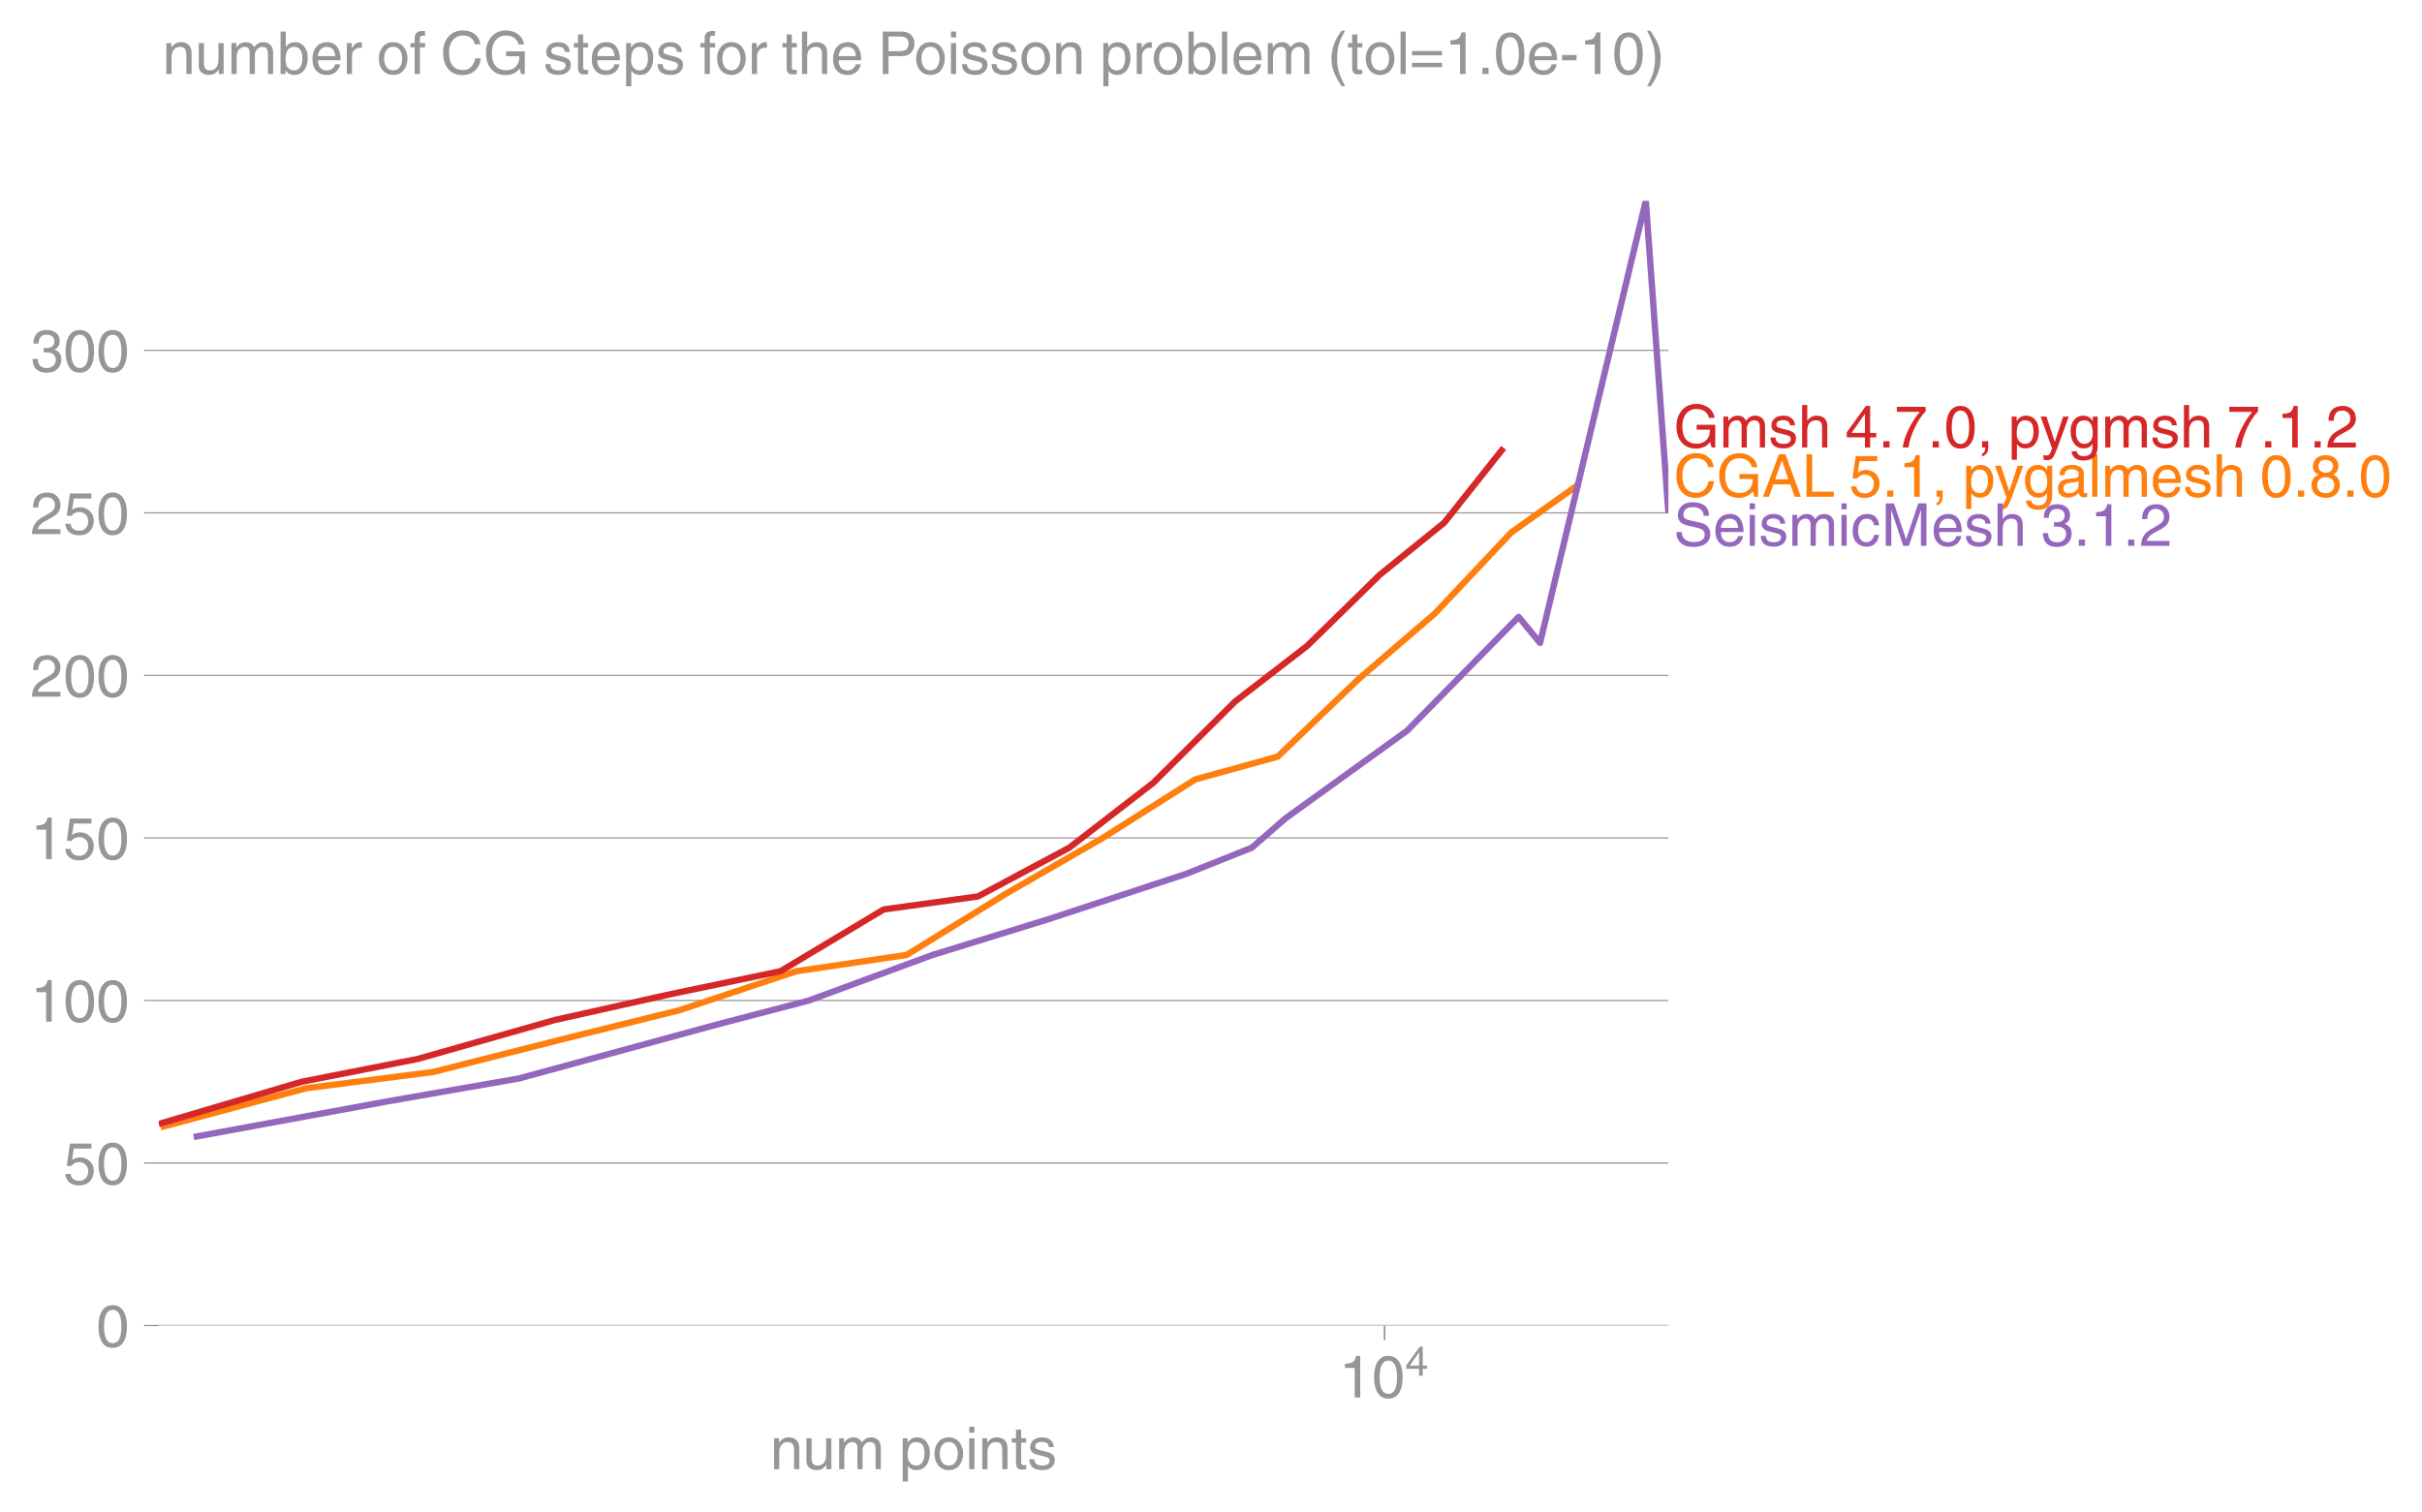
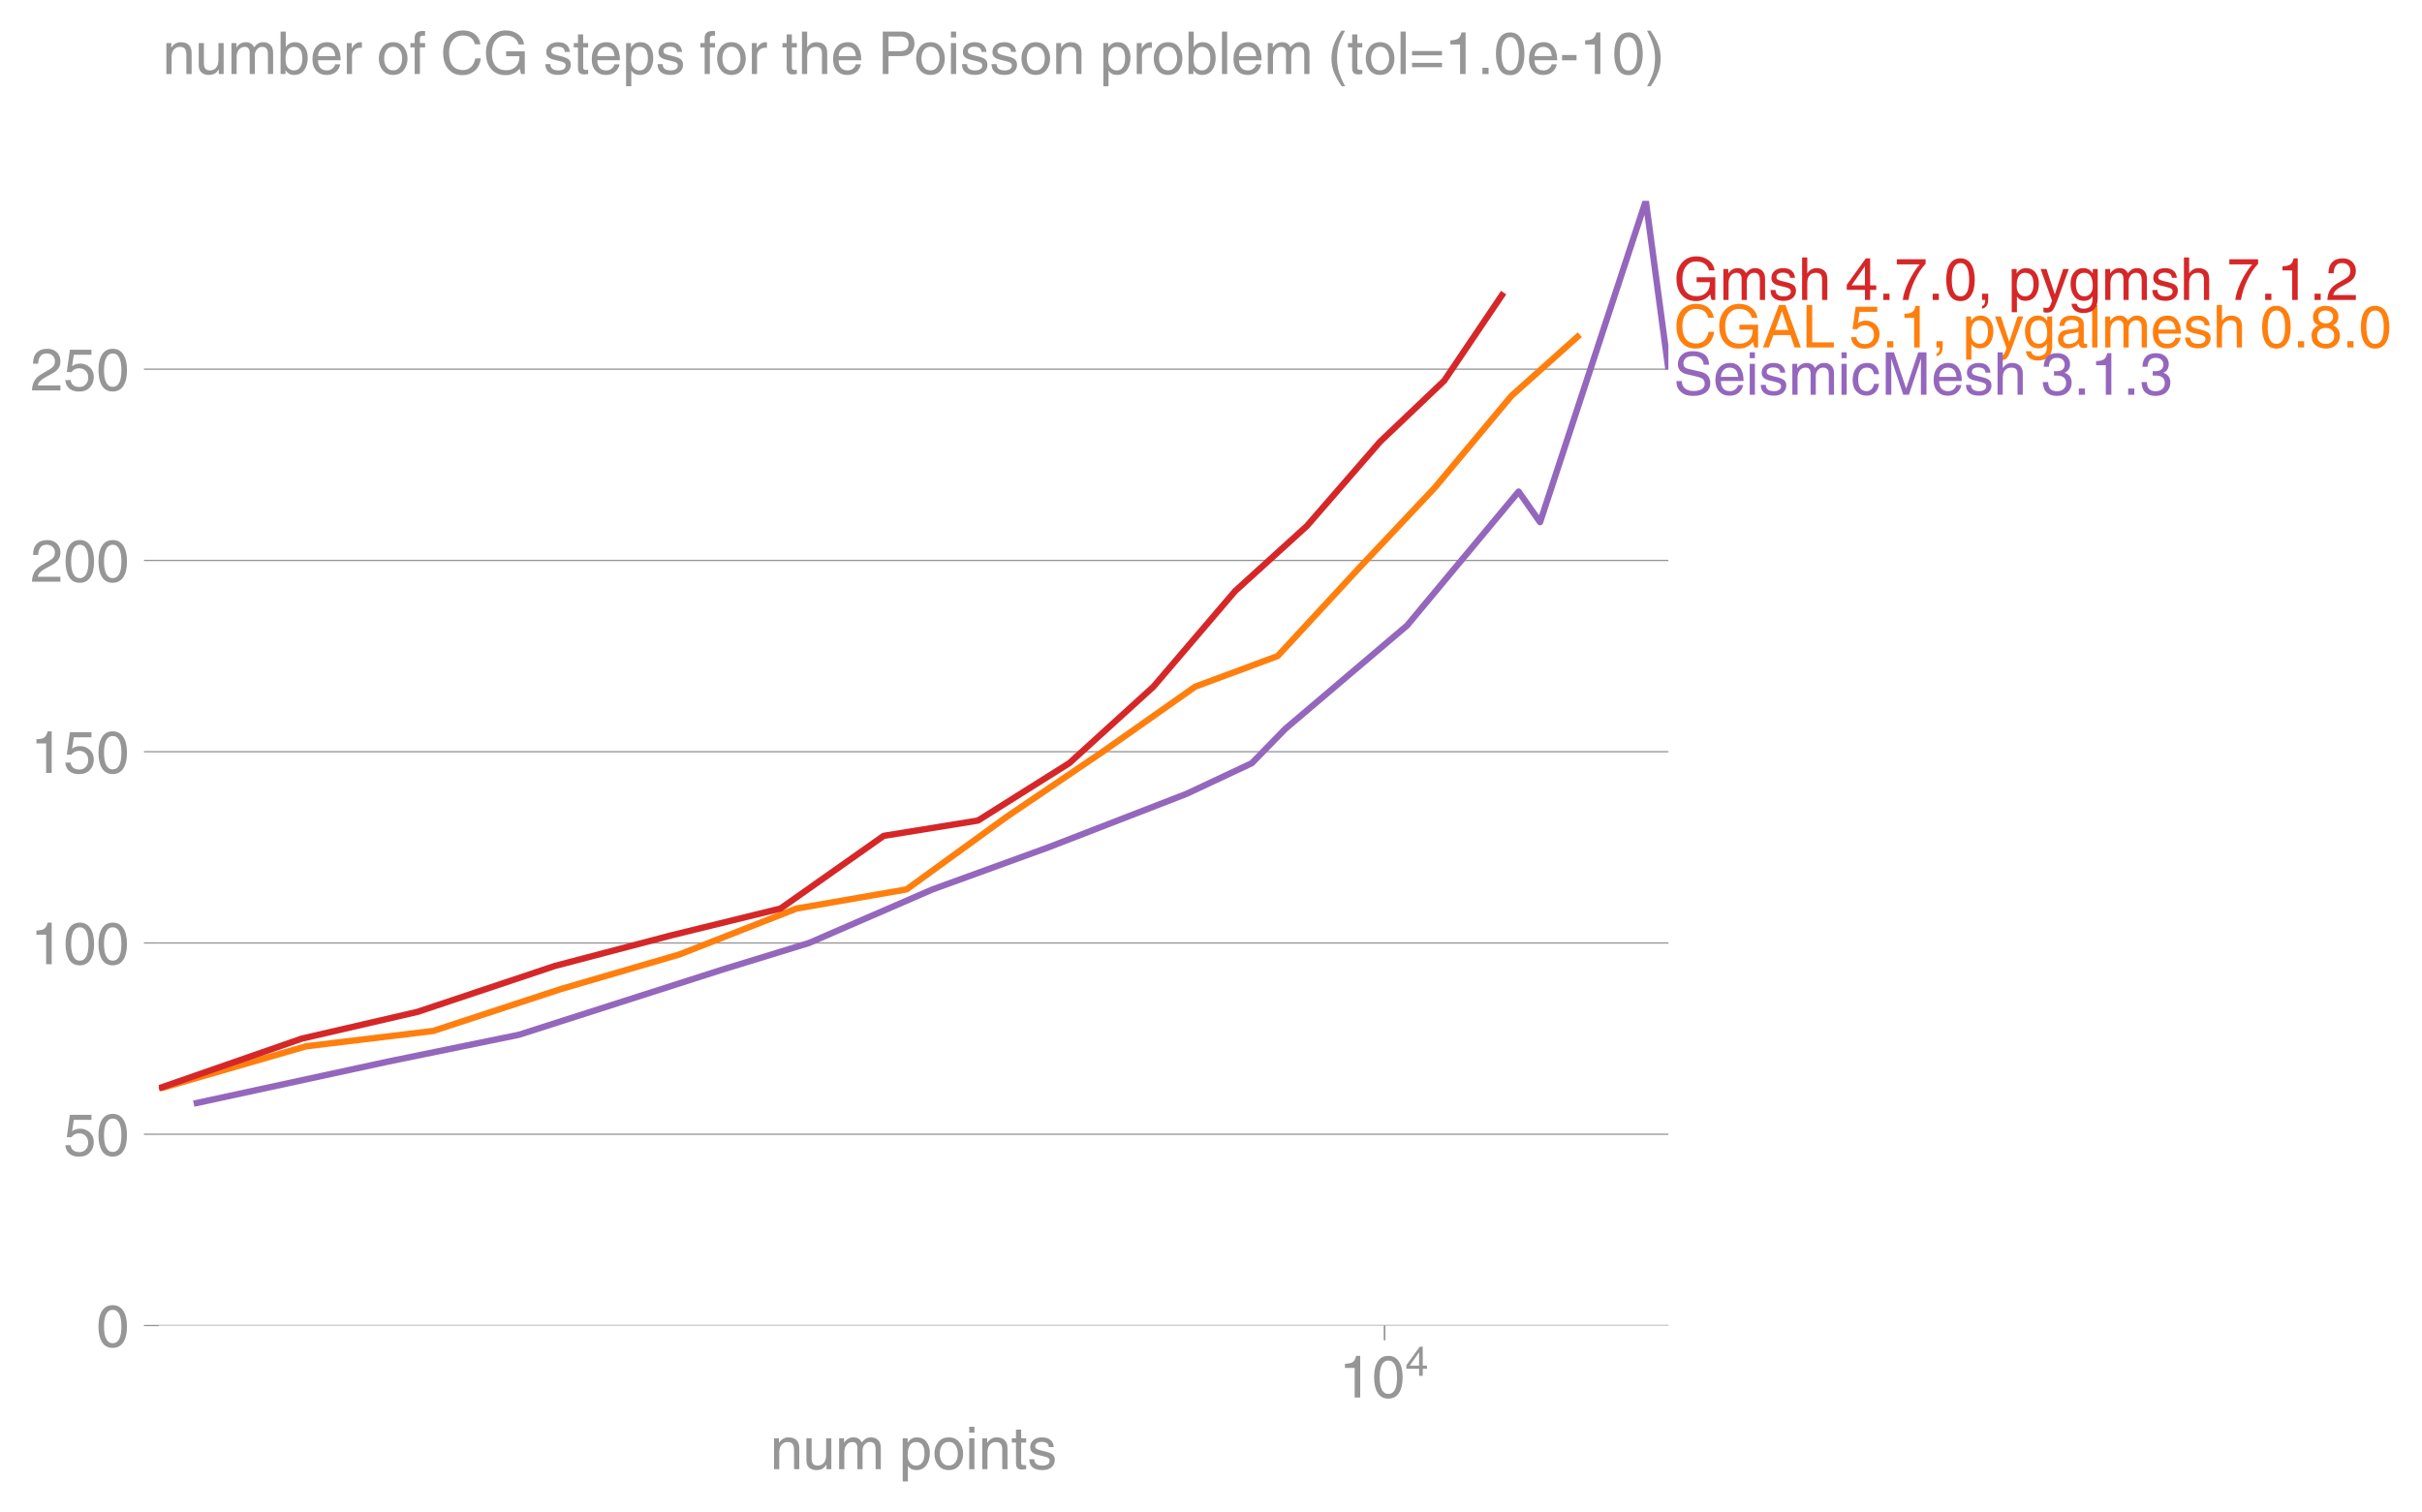
<svg xmlns="http://www.w3.org/2000/svg" xmlns:xlink="http://www.w3.org/1999/xlink" height="476.965" viewBox="0 0 572.948 357.724" width="763.931">
  <defs>
    <style>*{stroke-linecap:butt;stroke-linejoin:round}</style>
  </defs>
  <g id="figure_1">
    <path d="M0 357.724h572.948V0H0z" fill="none" id="patch_1" />
    <g id="axes_1">
      <path d="M37.556 313.628h357.12V47.516H37.556z" fill="none" id="patch_2" />
      <g id="matplotlib.axis_1">
        <g id="xtick_1">
          <g id="line2d_1">
            <defs>
-               <path d="M0 0v3.5" id="m6a9a8c36ec" stroke="#969696" stroke-width=".4" />
-             </defs>
-             <use x="327.53" xlink:href="#m6a9a8c36ec" y="313.628" fill="#969696" stroke="#969696" stroke-width=".4" />
+               <path d="M0 0v3.5" id="mc3d7ee92be" stroke="#969696" stroke-width=".4" />
+             </defs>
+             <use x="327.53" xlink:href="#mc3d7ee92be" y="313.628" fill="#969696" stroke="#969696" stroke-width=".4" />
          </g>
          <g transform="matrix(.14 0 0 -.14 316.75 330.678)" fill="#969696" id="text_1">
            <defs>
              <path d="M35.89 0h-9.374v49.906H10.109v6.985q8.594.28 12.782 2.75Q27.094 62.109 29 70.313h6.89z" id="HelveticaWorld-Regular-49" />
              <path d="M42.484 34.188q0 14.109-3.734 21.156-3.734 7.062-10.969 7.062-7.078 0-10.89-7.062-3.797-7.047-3.797-21.157 0-13.671 3.75-20.937Q20.609 6 27.78 6q7.235 0 10.969 7 3.734 7.016 3.734 21.188zm9.422 0q0-17.297-6.25-26.704-6.25-9.39-17.875-9.39-12.062 0-18.062 9.734-6 9.75-6 26.36 0 17.03 6.14 26.578 6.157 9.547 17.922 9.547 11.625 0 17.875-9.5t6.25-26.626z" id="HelveticaWorld-Regular-48" />
              <path d="M10.594 24.703h22.61v31.89h-.188zM42 17.093V0h-8.797v17.094H2.484v8.593L34.72 70.314H42v-45.61h10.297v-7.61z" id="HelveticaWorld-Regular-52" />
            </defs>
            <use transform="translate(0 .173)" xlink:href="#HelveticaWorld-Regular-49" />
            <use transform="translate(55.615 .173)" xlink:href="#HelveticaWorld-Regular-48" />
            <use transform="matrix(.7 0 0 .7 112.146 36.781)" xlink:href="#HelveticaWorld-Regular-52" />
          </g>
        </g>
        <g transform="matrix(.14 0 0 -.14 182.189 347.625)" fill="#969696" id="text_2">
          <defs>
            <path d="M49.219 0h-8.844v32.172q0 7.422-2.594 10.578-2.578 3.156-8.578 3.156-5.906 0-9.875-4.5-3.953-4.484-3.953-12.89V0H6.594v52.297h8.297v-7.375h.203q6.203 8.89 15.812 8.89 8.89 0 13.594-4.718 4.719-4.703 4.719-13.5z" id="HelveticaWorld-Regular-110" />
            <path d="M6.11 52.297h8.78V17.578q0-5.765 2.61-8.625Q20.125 6.11 25 6.11q6.781 0 10.594 4.797 3.812 4.813 3.812 12.578v28.813h8.782V0H39.89v7.625l-.188.188q-4.984-9.329-16.61-9.329-7.515 0-12.25 4.094Q6.11 6.688 6.11 14.703z" id="HelveticaWorld-Regular-117" />
            <path d="M6.594 52.297h8.297v-7.375h.203q5.906 8.89 15.812 8.89 9.813 0 13.922-8.5 3.75 4.594 7.266 6.547 3.515 1.953 8.703 1.953 6.781 0 11.484-4.453Q77 44.922 77 36.187V0h-8.781v33.797q0 6.094-2.297 9.094-2.297 3.015-7.422 3.015-5.172 0-8.75-4.203-3.563-4.203-3.563-9.812V0h-8.78v36.188q0 4.53-2.11 7.124-2.094 2.594-6.094 2.594-6.297 0-10.062-4.687-3.766-4.688-3.766-12.703V0H6.594z" id="HelveticaWorld-Regular-109" />
            <path d="M14.984 23.688q0-8.407 4.094-13 4.11-4.579 10.219-4.579 6.687 0 10.39 5.438 3.72 5.453 3.72 14.765 0 10.22-3.563 14.907-3.563 4.687-10.735 4.687-6.984 0-10.562-5.5-3.563-5.5-3.563-16.718zm-8.39 28.609h8.297v-7.375h.203q5.61 8.89 15.625 8.89 10.11 0 15.937-7.359 5.828-7.344 5.828-18.766 0-12.796-5.953-21Q40.578-1.515 29.5-1.515q-9.094 0-13.922 7.032h-.203v-26.22H6.594z" id="HelveticaWorld-Regular-112" />
            <path d="M12.703 26.219q0-8.735 3.953-14.375 3.953-5.64 11.219-5.64 7.531 0 11.438 5.905 3.906 5.907 3.906 14.11 0 8.297-3.907 14.078-3.906 5.797-11.437 5.797-6.969 0-11.078-5.453-4.094-5.438-4.094-14.422zm-8.984 0q0 11.672 6.484 19.625 6.5 7.968 17.672 7.968 11.438 0 17.875-8.062 6.453-8.047 6.453-19.531 0-11.516-6.406-19.625-6.39-8.11-17.922-8.11-11.078 0-17.625 7.86-6.531 7.86-6.531 19.875z" id="HelveticaWorld-Regular-111" />
            <path d="M6.594 61.813v9.968h8.781v-9.969zM15.375 0H6.594v52.297h8.781z" id="HelveticaWorld-Regular-105" />
            <path d="M17.188 45.016V10.984q0-2 1.093-3.046 1.11-1.047 3.938-1.047h3.375V0Q20.797-.688 19-.688q-5.516 0-8.063 2.641-2.53 2.64-2.53 8.547v34.516H1.311v7.28h7.094v14.595h8.781V52.297h8.407v-7.281z" id="HelveticaWorld-Regular-116" />
            <path d="M36.078 37.406q-.187 4.688-3.344 6.735-3.14 2.047-9.047 2.047-4.296 0-7.359-1.907-3.047-1.89-3.047-5.468 0-2.829 1.797-4.172 1.813-1.344 7.828-2.86l8.688-2.187q7.906-2 11.297-5.11 3.406-3.093 3.406-8.656 0-7.719-5.64-12.531-5.641-4.813-15.063-4.813-11 0-16.64 4.563-5.626 4.578-5.735 13.75h8.5q.203-5.422 3.594-8.063 3.39-2.625 10.171-2.625 5.516 0 8.766 2.188 3.25 2.203 3.25 6.11 0 2.78-2.11 4.437-2.093 1.672-8.296 3.078l-10.203 2.5q-6.203 1.562-9.157 4.656-2.953 3.094-2.953 8.031 0 7.72 5.516 12.203 5.531 4.5 14.406 4.5 9.485 0 14.531-4.624 5.047-4.61 5.344-11.782z" id="HelveticaWorld-Regular-115" />
          </defs>
          <use xlink:href="#HelveticaWorld-Regular-110" />
          <use x="55.176" xlink:href="#HelveticaWorld-Regular-117" />
          <use x="109.961" xlink:href="#HelveticaWorld-Regular-109" />
          <use x="192.969" xlink:href="#HelveticaWorld-Regular-32" />
          <use x="217.383" xlink:href="#HelveticaWorld-Regular-112" />
          <use x="273.877" xlink:href="#HelveticaWorld-Regular-111" />
          <use x="329.785" xlink:href="#HelveticaWorld-Regular-105" />
          <use x="351.807" xlink:href="#HelveticaWorld-Regular-110" />
          <use x="406.982" xlink:href="#HelveticaWorld-Regular-116" />
          <use x="434.668" xlink:href="#HelveticaWorld-Regular-115" />
        </g>
      </g>
      <g id="matplotlib.axis_2">
        <g id="ytick_1">
-           <path clip-path="url(#p86236cca67)" d="M37.556 313.628h357.12" fill="none" stroke="#969696" stroke-linecap="square" stroke-width=".3" id="line2d_2" />
+           <path clip-path="url(#p92973d829d)" d="M37.556 313.628h357.12" fill="none" stroke="#969696" stroke-linecap="square" stroke-width=".3" id="line2d_2" />
          <g id="line2d_3">
            <defs>
-               <path d="M0 0h-3.5" id="m082d3194a6" stroke="#969696" stroke-width=".3" />
-             </defs>
-             <use x="37.556" xlink:href="#m082d3194a6" y="313.628" fill="#969696" stroke="#969696" stroke-width=".3" />
+               <path d="M0 0h-3.5" id="m5c95ffcfe4" stroke="#969696" stroke-width=".3" />
+             </defs>
+             <use x="37.556" xlink:href="#m5c95ffcfe4" y="313.628" fill="#969696" stroke="#969696" stroke-width=".3" />
          </g>
          <use xlink:href="#HelveticaWorld-Regular-48" transform="matrix(.14 0 0 -.14 22.77 318.653)" fill="#969696" id="text_3" />
        </g>
        <g id="ytick_2">
-           <path clip-path="url(#p86236cca67)" d="M37.556 275.173h357.12" fill="none" stroke="#969696" stroke-linecap="square" stroke-width=".3" id="line2d_4" />
-           <use x="37.556" xlink:href="#m082d3194a6" y="275.173" fill="#969696" stroke="#969696" stroke-width=".3" id="line2d_5" />
-           <g transform="matrix(.14 0 0 -.14 14.985 280.197)" fill="#969696" id="text_4">
+           <path clip-path="url(#p92973d829d)" d="M37.556 268.371h357.12" fill="none" stroke="#969696" stroke-linecap="square" stroke-width=".3" id="line2d_4" />
+           <use x="37.556" xlink:href="#m5c95ffcfe4" y="268.371" fill="#969696" stroke="#969696" stroke-width=".3" id="line2d_5" />
+           <g transform="matrix(.14 0 0 -.14 14.985 273.396)" fill="#969696" id="text_4">
            <defs>
              <path d="M14.703 40.922q5.813 4.39 13.625 4.39 9.469 0 16.281-6.296 6.813-6.297 6.813-16.22 0-10.78-6.578-17.796-6.563-7-18.422-7-10.313 0-16.266 5.047Q4.203 8.109 3.22 17.39h9.094q.671-5.672 4.437-8.672 3.766-3 10.453-3 6.485 0 10.64 4.484Q42 14.703 42 21.688q0 7.125-4.36 11.421-4.343 4.297-11.218 4.297-7.813 0-13.047-6.687l-7.563.39 5.266 37.594h36.438v-8.5H17.672z" id="HelveticaWorld-Regular-53" />
            </defs>
            <use xlink:href="#HelveticaWorld-Regular-53" />
            <use x="55.615" xlink:href="#HelveticaWorld-Regular-48" />
          </g>
        </g>
        <g id="ytick_3">
-           <path clip-path="url(#p86236cca67)" d="M37.556 236.717h357.12" fill="none" stroke="#969696" stroke-linecap="square" stroke-width=".3" id="line2d_6" />
-           <use x="37.556" xlink:href="#m082d3194a6" y="236.717" fill="#969696" stroke="#969696" stroke-width=".3" id="line2d_7" />
-           <g transform="matrix(.14 0 0 -.14 7.2 241.742)" fill="#969696" id="text_5">
+           <path clip-path="url(#p92973d829d)" d="M37.556 223.114h357.12" fill="none" stroke="#969696" stroke-linecap="square" stroke-width=".3" id="line2d_6" />
+           <use x="37.556" xlink:href="#m5c95ffcfe4" y="223.114" fill="#969696" stroke="#969696" stroke-width=".3" id="line2d_7" />
+           <g transform="matrix(.14 0 0 -.14 7.2 228.139)" fill="#969696" id="text_5">
            <use xlink:href="#HelveticaWorld-Regular-49" />
            <use x="55.615" xlink:href="#HelveticaWorld-Regular-48" />
            <use x="111.23" xlink:href="#HelveticaWorld-Regular-48" />
          </g>
        </g>
        <g id="ytick_4">
-           <path clip-path="url(#p86236cca67)" d="M37.556 198.262h357.12" fill="none" stroke="#969696" stroke-linecap="square" stroke-width=".3" id="line2d_8" />
-           <use x="37.556" xlink:href="#m082d3194a6" y="198.262" fill="#969696" stroke="#969696" stroke-width=".3" id="line2d_9" />
-           <g transform="matrix(.14 0 0 -.14 7.2 203.286)" fill="#969696" id="text_6">
+           <path clip-path="url(#p92973d829d)" d="M37.556 177.857h357.12" fill="none" stroke="#969696" stroke-linecap="square" stroke-width=".3" id="line2d_8" />
+           <use x="37.556" xlink:href="#m5c95ffcfe4" y="177.857" fill="#969696" stroke="#969696" stroke-width=".3" id="line2d_9" />
+           <g transform="matrix(.14 0 0 -.14 7.2 182.882)" fill="#969696" id="text_6">
            <use xlink:href="#HelveticaWorld-Regular-49" />
            <use x="55.615" xlink:href="#HelveticaWorld-Regular-53" />
            <use x="111.23" xlink:href="#HelveticaWorld-Regular-48" />
          </g>
        </g>
        <g id="ytick_5">
-           <path clip-path="url(#p86236cca67)" d="M37.556 159.806h357.12" fill="none" stroke="#969696" stroke-linecap="square" stroke-width=".3" id="line2d_10" />
-           <use x="37.556" xlink:href="#m082d3194a6" y="159.806" fill="#969696" stroke="#969696" stroke-width=".3" id="line2d_11" />
-           <g transform="matrix(.14 0 0 -.14 7.2 164.831)" fill="#969696" id="text_7">
+           <path clip-path="url(#p92973d829d)" d="M37.556 132.6h357.12" fill="none" stroke="#969696" stroke-linecap="square" stroke-width=".3" id="line2d_10" />
+           <use x="37.556" xlink:href="#m5c95ffcfe4" y="132.6" fill="#969696" stroke="#969696" stroke-width=".3" id="line2d_11" />
+           <g transform="matrix(.14 0 0 -.14 7.2 137.624)" fill="#969696" id="text_7">
            <defs>
              <path d="M4.39 45.125q0 12.39 6.391 18.781 6.406 6.407 17.938 6.407 9.656 0 15.812-5.86 6.157-5.86 6.157-15.14 0-7.22-3.547-12.188-3.532-4.953-10.422-8.703l-12.11-6.64Q13.922 15.921 12.5 8.296h38.188V0H2.593q.39 9.906 4.297 16.5 3.906 6.594 12.203 11.375l12.593 7.328q5.032 2.89 7.329 5.984 2.297 3.094 2.297 8.516 0 5.375-3.766 9.031-3.75 3.672-10.156 3.672-7.078 0-10.594-4.672-3.516-4.656-3.61-12.609z" id="HelveticaWorld-Regular-50" />
            </defs>
            <use xlink:href="#HelveticaWorld-Regular-50" />
            <use x="55.615" xlink:href="#HelveticaWorld-Regular-48" />
            <use x="111.23" xlink:href="#HelveticaWorld-Regular-48" />
          </g>
        </g>
        <g id="ytick_6">
-           <path clip-path="url(#p86236cca67)" d="M37.556 121.35h357.12" fill="none" stroke="#969696" stroke-linecap="square" stroke-width=".3" id="line2d_12" />
-           <use x="37.556" xlink:href="#m082d3194a6" y="121.351" fill="#969696" stroke="#969696" stroke-width=".3" id="line2d_13" />
-           <g transform="matrix(.14 0 0 -.14 7.2 126.375)" fill="#969696" id="text_8">
+           <path clip-path="url(#p92973d829d)" d="M37.556 87.343h357.12" fill="none" stroke="#969696" stroke-linecap="square" stroke-width=".3" id="line2d_12" />
+           <use x="37.556" xlink:href="#m5c95ffcfe4" y="87.343" fill="#969696" stroke="#969696" stroke-width=".3" id="line2d_13" />
+           <g transform="matrix(.14 0 0 -.14 7.2 92.367)" fill="#969696" id="text_8">
            <use xlink:href="#HelveticaWorld-Regular-50" />
            <use x="55.615" xlink:href="#HelveticaWorld-Regular-53" />
            <use x="111.23" xlink:href="#HelveticaWorld-Regular-48" />
          </g>
        </g>
-         <g id="ytick_7">
-           <path clip-path="url(#p86236cca67)" d="M37.556 82.895h357.12" fill="none" stroke="#969696" stroke-linecap="square" stroke-width=".3" id="line2d_14" />
-           <use x="37.556" xlink:href="#m082d3194a6" y="82.895" fill="#969696" stroke="#969696" stroke-width=".3" id="line2d_15" />
-           <g transform="matrix(.14 0 0 -.14 7.2 87.92)" fill="#969696" id="text_9">
-             <defs>
-               <path d="M22.406 39.984q2.203-.187 4.594-.187 6.203 0 9.781 2.86 3.594 2.859 3.594 8.656 0 4.687-3.344 7.89-3.343 3.203-9.64 3.203-6.985 0-10.235-4.11-3.234-4.093-3.437-10.983h-8.64q0 10.984 5.765 16.984 5.765 6.016 16.937 6.016 9.922 0 15.828-5.11 5.907-5.094 5.907-13.39 0-10.704-9.032-14.5v-.204q11.72-4 11.72-16.406 0-9.906-6.595-16.265-6.593-6.344-18.703-6.344-9.906 0-16.312 5.203Q4.204 8.5 3.422 21.484H12.5q.203-8.109 4-11.797Q20.313 6 27.484 6q6.938 0 11.141 3.86 4.203 3.859 4.203 9.718 0 6.406-4.016 9.672-4 3.266-12.39 3.266-2 0-4.016-.094z" id="HelveticaWorld-Regular-51" />
-             </defs>
-             <use xlink:href="#HelveticaWorld-Regular-51" />
-             <use x="55.615" xlink:href="#HelveticaWorld-Regular-48" />
-             <use x="111.23" xlink:href="#HelveticaWorld-Regular-48" />
-           </g>
-         </g>
-       </g>
-       <path clip-path="url(#p86236cca67)" d="M37.997 266.713l34.433-9.23 30.028-3.845 30.345-7.691 27.923-6.922 27.704-9.23 26.024-3.845 23.714-14.613 22.702-13.075 21.862-13.844 19.506-5.384 19.243-18.459 17.91-15.382 18.14-19.228 16.186-11.536" fill="none" stroke="#ff7f0e" stroke-linecap="square" stroke-width="1.5" id="line2d_16" />
-       <path clip-path="url(#p86236cca67)" d="M37.556 265.943l33.835-9.998 27.396-5.384 32.491-9.23 27.548-6.152 25.81-5.384 24.404-14.613 22.302-3.076 21.606-11.537 19.912-15.382 19.332-19.228 16.96-13.075 17.29-16.92 15.218-12.306 14.04-17.69" fill="none" stroke="#d62728" stroke-linecap="square" stroke-width="1.5" id="line2d_17" />
-       <path clip-path="url(#p86236cca67)" d="M45.821 269.02l46-8.46 30.914-5.384 48.031-13.075 20.62-5.384 29.216-10.767 27.409-8.46 32.715-10.768 15.406-6.153 7.946-6.922 28.791-20.766 26.378-26.919 5.07 6.153 25.016-104.599 5.343 73.835" fill="none" stroke="#9467bd" stroke-linecap="square" stroke-width="1.5" id="line2d_18" />
-       <g transform="matrix(.14 0 0 -.14 395.965 117.533)" fill="#ff7f0e" id="text_10">
+       </g>
+       <path clip-path="url(#p92973d829d)" d="M37.997 257.51l34.433-9.957 30.028-3.62 30.345-9.957 27.923-8.147 27.704-10.861 26.024-4.526 23.714-17.198 22.702-15.387 21.862-15.388 19.506-7.24 19.243-20.819 17.91-19.008 18.14-21.723 16.186-14.483" fill="none" stroke="#ff7f0e" stroke-linecap="square" stroke-width="1.5" id="line2d_14" />
+       <path clip-path="url(#p92973d829d)" d="M37.556 257.51l33.835-11.767 27.396-6.336 32.491-10.862 27.548-7.241 25.81-6.336 24.404-17.198 22.302-3.62 21.606-13.578 19.912-18.103 19.332-22.628 16.96-15.388 17.29-19.913 15.218-14.482L355.7 69.24" fill="none" stroke="#d62728" stroke-linecap="square" stroke-width="1.5" id="line2d_15" />
+       <path clip-path="url(#p92973d829d)" d="M45.821 261.13l46-9.957 30.914-6.336 48.031-15.387 20.62-6.336 29.216-12.672 27.409-9.957 32.715-12.672 15.406-7.24 7.946-8.147 28.791-24.439 26.378-31.68 5.07 7.241 25.016-76.032 5.343 39.827" fill="none" stroke="#9467bd" stroke-linecap="square" stroke-width="1.5" id="line2d_16" />
+       <g transform="matrix(.14 0 0 -.14 395.965 82.21)" fill="#ff7f0e" id="text_9">
        <defs>
          <path d="M58.016 50.203q-1.625 7.313-6.782 11.094-5.14 3.797-13.343 3.797-10.594 0-17.047-7.703-6.438-7.688-6.438-20.766 0-15.14 6.094-22.547 6.11-7.39 17.688-7.39 7.609 0 13.093 5.046 5.5 5.063 7.407 14.688h9.421Q66.22 12.594 57.625 5.344t-20.906-7.25q-14.703 0-23.516 10.11Q4.391 18.311 4.391 36.28q0 17.328 9.203 27.36 9.203 10.047 24.297 10.047 12.5 0 20.265-6.454 7.766-6.437 9.235-17.03z" id="HelveticaWorld-Regular-67" />
          <path d="M38.484 38.375h31.532V0h-6.297l-2.344 9.281Q56.781 3.421 50.578.75q-6.187-2.656-12.875-2.656-10.797 0-18.047 4.703-7.25 4.719-11.265 13.015-4 8.313-4 20.72 0 15.468 9.203 26.312 9.203 10.843 24.781 10.843 11.625 0 20.313-6.5Q67.39 60.688 68.796 50h-9.375q-1.703 7.078-7.219 11.078-5.516 4.016-14.312 4.016-10.594 0-17.047-7.985-6.438-7.984-6.438-21.125 0-15.28 6.39-22.437Q27.204 6.39 38.282 6.39q7.235 0 12.235 2.859 5 2.86 7.687 7.766 2.688 4.906 2.688 13.062H38.484z" id="HelveticaWorld-Regular-71" />
          <path d="M44 29.5L33.406 61.078h-.203L21.687 29.5zm-25.297-8.594L11.188 0h-9.97l27 71.781h10.985L65.187 0H54.594l-7.078 20.906z" id="HelveticaWorld-Regular-65" />
          <path d="M17.672 8.594h36.531V0H8.11v71.781h9.563z" id="HelveticaWorld-Regular-76" />
          <path d="M19.094 0H8.687v10.594h10.407z" id="HelveticaWorld-Regular-46" />
          <path d="M8.688 10.594h10.406V.78q0-7.422-3.078-11.172-3.078-3.765-7.328-4.312v4.594Q14.015-9.422 14.015 0H8.687z" id="HelveticaWorld-Regular-44" />
          <path d="M39.016 52.297h9.562L29.891.984q-.5-1.375-.985-2.593-4.25-11.329-7.328-15.547-3.078-4.235-9.953-4.235-3.61 0-5.906.782v8.015q2.484-.89 5.468-.89 3.22 0 4.704 2.03 1.5 2.032 4.421 9.938L.875 52.297h9.922L24.812 9.719H25z" id="HelveticaWorld-Regular-121" />
          <path d="M12.984 26.313q0-9.61 3.813-14.907Q20.609 6.11 27.094 6.11q6.312 0 10.312 4.579 4 4.593 4 13 0 11.03-3.5 16.625-3.484 5.593-10.61 5.593-7.171 0-10.75-4.765-3.562-4.766-3.562-14.828zM49.812 2.983q0-12.609-6.062-18.797-6.047-6.203-18.266-6.203-8.78 0-13.984 4.047Q6.297-13.922 5.516-6.39h8.796q.672-3.812 3.532-6.062 2.86-2.25 8.281-2.25 7.375 0 11.125 3.969 3.766 3.953 3.766 12.828v3.719h-.188q-4.937-7.329-13.922-7.329-11.187 0-17.093 8.25-5.907 8.25-5.907 20.953 0 11.625 5.953 18.875 5.97 7.25 15.829 7.25 9.906 0 15.625-8.89h.187v7.375h8.313z" id="HelveticaWorld-Regular-103" />
          <path d="M38.375 26.703q-.969-1.015-3.828-1.656-2.86-.625-10.672-1.656-5.766-.688-8.469-2.844-2.703-2.14-2.703-5.656 0-4.297 2.281-6.688 2.297-2.39 7.329-2.39 6.296 0 11.171 3.578 4.891 3.593 4.891 8.718zM6.203 36.375q.297 8.844 5.734 13.14 5.454 4.297 15.844 4.297 8.297 0 13.907-3.765 5.624-3.75 5.624-10.844V9.078Q47.313 6 50.094 6q1.125 0 2.89.39V0Q50.594-.984 48-.984q-4.5 0-6.703 1.921-2.188 1.938-2.281 6.047-7.516-8.5-18.891-8.5-7.422 0-11.922 4.204Q3.72 6.89 3.72 13.624q0 6.89 3.906 11.125Q11.531 29 19 29.89l15.516 1.891q4.203.64 4.203 6.203 0 4.11-3.047 6.297-3.047 2.203-9.25 2.203-5.516 0-8.485-2.437-2.953-2.438-3.53-7.672z" id="HelveticaWorld-Regular-97" />
          <path d="M15.375 0H6.594v71.781h8.781z" id="HelveticaWorld-Regular-108" />
          <path d="M42.484 30.328q-.687 8.485-4.5 12.031-3.797 3.547-10.109 3.547-6.39 0-10.328-4.5-3.922-4.484-4.172-11.078zm8.391-13.922q-1.453-8.11-7.953-13.422-5.719-4.5-15.047-4.593-10.984.093-17.438 7.203Q4 12.704 4 24.704q0 13.78 6.64 21.437 6.641 7.672 18.47 7.672 10.593 0 16.546-7.922 5.953-7.907 5.953-22.594H13.375q0-8.203 3.813-12.703Q21 6.109 28.608 6.109q5.375 0 9.235 3.235 3.86 3.25 4.25 7.062z" id="HelveticaWorld-Regular-101" />
          <path d="M49.219 0h-8.844v34.188q0 6.296-2.438 9-2.437 2.718-7.953 2.718-6.797 0-10.703-4.406-3.906-4.39-3.906-12.984V0H6.594v71.781h8.781V45.312h.203q6 8.5 15.328 8.5 8.594 0 13.453-4.5 4.86-4.484 4.86-13.718z" id="HelveticaWorld-Regular-104" />
          <path d="M27.594 40.578q5.422 0 8.953 3.094 3.547 3.11 3.547 8.234 0 4.594-3.407 7.547-3.39 2.953-9.687 2.953-5.61 0-8.672-3.11-3.047-3.093-3.047-7.874 0-5.125 3.813-7.984 3.812-2.86 8.5-2.86zm.093-7.562q-6.78 0-10.64-3.766-3.86-3.766-3.86-9.234 0-6.297 3.907-10.157Q21 6 28.219 6q6.406 0 10.234 3.86 3.828 3.859 3.828 10.265 0 5.469-3.828 9.172-3.828 3.719-10.766 3.719zM49.22 52.203q0-10.594-9.032-14.797 6.204-2.781 8.86-7.36 2.656-4.562 2.656-9.733 0-10.016-6.453-16.125-6.438-6.094-17.375-6.094-9.563 0-16.813 5.25-7.25 5.25-7.25 17.062 0 11.922 11.907 16.907-9.516 3.796-9.516 13.671 0 8.297 5.64 13.813 5.641 5.516 15.641 5.516 10.016 0 15.875-5.204 5.86-5.203 5.86-12.906z" id="HelveticaWorld-Regular-56" />
        </defs>
        <use xlink:href="#HelveticaWorld-Regular-67" />
        <use x="72.314" xlink:href="#HelveticaWorld-Regular-71" />
        <use x="149.414" xlink:href="#HelveticaWorld-Regular-65" />
        <use x="216.113" xlink:href="#HelveticaWorld-Regular-76" />
        <use x="271.729" xlink:href="#HelveticaWorld-Regular-32" />
        <use x="296.143" xlink:href="#HelveticaWorld-Regular-53" />
        <use x="351.758" xlink:href="#HelveticaWorld-Regular-46" />
        <use x="379.541" xlink:href="#HelveticaWorld-Regular-49" />
        <use x="435.156" xlink:href="#HelveticaWorld-Regular-44" />
        <use x="462.939" xlink:href="#HelveticaWorld-Regular-32" />
        <use x="487.354" xlink:href="#HelveticaWorld-Regular-112" />
        <use x="541.848" xlink:href="#HelveticaWorld-Regular-121" />
        <use x="589.457" xlink:href="#HelveticaWorld-Regular-103" />
        <use x="645.365" xlink:href="#HelveticaWorld-Regular-97" />
        <use x="700.297" xlink:href="#HelveticaWorld-Regular-108" />
        <use x="722.318" xlink:href="#HelveticaWorld-Regular-109" />
        <use x="805.326" xlink:href="#HelveticaWorld-Regular-101" />
        <use x="860.746" xlink:href="#HelveticaWorld-Regular-115" />
        <use x="910.746" xlink:href="#HelveticaWorld-Regular-104" />
        <use x="965.922" xlink:href="#HelveticaWorld-Regular-32" />
        <use x="990.336" xlink:href="#HelveticaWorld-Regular-48" />
        <use x="1045.951" xlink:href="#HelveticaWorld-Regular-46" />
        <use x="1073.734" xlink:href="#HelveticaWorld-Regular-56" />
        <use x="1129.35" xlink:href="#HelveticaWorld-Regular-46" />
        <use x="1157.133" xlink:href="#HelveticaWorld-Regular-48" />
      </g>
-       <g transform="matrix(.14 0 0 -.14 395.965 105.88)" fill="#d62728" id="text_11">
+       <g transform="matrix(.14 0 0 -.14 395.965 70.972)" fill="#d62728" id="text_10">
        <defs>
          <path d="M3.719 68.797h48.578v-7.719Q42.28 50.875 33.984 33.484 25.687 16.11 23.391 0h-9.672q1.469 13.281 9.719 30.531 8.25 17.266 18.953 29.672H3.719z" id="HelveticaWorld-Regular-55" />
        </defs>
        <use xlink:href="#HelveticaWorld-Regular-71" />
        <use x="77.1" xlink:href="#HelveticaWorld-Regular-109" />
        <use x="160.107" xlink:href="#HelveticaWorld-Regular-115" />
        <use x="210.107" xlink:href="#HelveticaWorld-Regular-104" />
        <use x="265.283" xlink:href="#HelveticaWorld-Regular-32" />
        <use x="289.697" xlink:href="#HelveticaWorld-Regular-52" />
        <use x="345.313" xlink:href="#HelveticaWorld-Regular-46" />
        <use x="373.096" xlink:href="#HelveticaWorld-Regular-55" />
        <use x="428.711" xlink:href="#HelveticaWorld-Regular-46" />
        <use x="456.494" xlink:href="#HelveticaWorld-Regular-48" />
        <use x="512.109" xlink:href="#HelveticaWorld-Regular-44" />
        <use x="539.893" xlink:href="#HelveticaWorld-Regular-32" />
        <use x="564.307" xlink:href="#HelveticaWorld-Regular-112" />
        <use x="618.801" xlink:href="#HelveticaWorld-Regular-121" />
        <use x="666.41" xlink:href="#HelveticaWorld-Regular-103" />
        <use x="722.318" xlink:href="#HelveticaWorld-Regular-109" />
        <use x="805.326" xlink:href="#HelveticaWorld-Regular-115" />
        <use x="855.326" xlink:href="#HelveticaWorld-Regular-104" />
        <use x="910.502" xlink:href="#HelveticaWorld-Regular-32" />
        <use x="934.916" xlink:href="#HelveticaWorld-Regular-55" />
        <use x="990.531" xlink:href="#HelveticaWorld-Regular-46" />
        <use x="1018.314" xlink:href="#HelveticaWorld-Regular-49" />
        <use x="1073.93" xlink:href="#HelveticaWorld-Regular-46" />
        <use x="1101.713" xlink:href="#HelveticaWorld-Regular-50" />
      </g>
-       <g transform="matrix(.14 0 0 -.14 395.965 129.145)" fill="#9467bd" id="text_12">
+       <g transform="matrix(.14 0 0 -.14 395.965 93.406)" fill="#9467bd" id="text_11">
        <defs>
          <path d="M50.39 50.781q-.296 6.844-5.109 10.719-4.797 3.875-12.656 3.875-7.922 0-12.172-3.25-4.234-3.234-4.234-9.344 0-3.265 1.843-5.61 1.86-2.343 6.641-3.468l20.516-4.687q8.297-1.813 12.297-6.875 4.015-5.047 4.015-12.313 0-10.64-7.812-16.187-7.813-5.547-20.313-5.547-9.531 0-15.031 2.437-5.484 2.453-9.734 7.766-4.25 5.328-4.25 14.89h9.093q0-8 5.313-12.406 5.328-4.39 14.5-4.39 8.89 0 13.844 3.156 4.953 3.156 4.953 8.953 0 5.281-2.953 7.89Q46.188 29 37.594 31l-15.469 3.625q-7.719 1.75-11.531 6.125Q6.78 45.125 6.78 51.516q0 9.672 6.516 15.922 6.531 6.25 18.203 6.25 13.172 0 20.328-5.5 7.156-5.485 7.688-17.407z" id="HelveticaWorld-Regular-83" />
          <path d="M39.594 34.719q-1.89 11.187-12.39 11.187-6.5 0-10.454-5.203-3.953-5.203-3.953-14.484 0-10.11 3.656-15.11 3.672-5 10.64-5 4.688 0 8.11 3.438 3.422 3.437 4.39 8.953h8.5q-1.312-9.703-6.859-14.86-5.547-5.156-14.328-5.156-10.297 0-16.89 7.047-6.594 7.063-6.594 19.172 0 13.281 6.594 21.188 6.593 7.922 18.5 7.922 8.687 0 13.843-5.204 5.157-5.203 5.735-13.89z" id="HelveticaWorld-Regular-99" />
          <path d="M67.484 0v42.39q0 .829.094 8.126t.094 9.78h-.281L47.312 0h-9.609L17.578 60.203h-.297q0-3.61.094-10.297.11-6.687.11-7.515V0H8.108v71.781h13.86L42.39 11.078h.28l20.313 60.703h13.922V0z" id="HelveticaWorld-Regular-77" />
+           <path d="M22.406 39.984q2.203-.187 4.594-.187 6.203 0 9.781 2.86 3.594 2.859 3.594 8.656 0 4.687-3.344 7.89-3.343 3.203-9.64 3.203-6.985 0-10.235-4.11-3.234-4.093-3.437-10.983h-8.64q0 10.984 5.765 16.984 5.765 6.016 16.937 6.016 9.922 0 15.828-5.11 5.907-5.094 5.907-13.39 0-10.704-9.032-14.5v-.204q11.72-4 11.72-16.406 0-9.906-6.595-16.265-6.593-6.344-18.703-6.344-9.906 0-16.312 5.203Q4.204 8.5 3.422 21.484H12.5q.203-8.109 4-11.797Q20.313 6 27.484 6q6.938 0 11.141 3.86 4.203 3.859 4.203 9.718 0 6.406-4.016 9.672-4 3.266-12.39 3.266-2 0-4.016-.094z" id="HelveticaWorld-Regular-51" />
        </defs>
        <use xlink:href="#HelveticaWorld-Regular-83" />
        <use x="66.211" xlink:href="#HelveticaWorld-Regular-101" />
        <use x="121.631" xlink:href="#HelveticaWorld-Regular-105" />
        <use x="143.652" xlink:href="#HelveticaWorld-Regular-115" />
        <use x="193.652" xlink:href="#HelveticaWorld-Regular-109" />
        <use x="276.66" xlink:href="#HelveticaWorld-Regular-105" />
        <use x="298.682" xlink:href="#HelveticaWorld-Regular-99" />
        <use x="349.951" xlink:href="#HelveticaWorld-Regular-77" />
        <use x="434.961" xlink:href="#HelveticaWorld-Regular-101" />
        <use x="490.381" xlink:href="#HelveticaWorld-Regular-115" />
        <use x="540.381" xlink:href="#HelveticaWorld-Regular-104" />
        <use x="595.557" xlink:href="#HelveticaWorld-Regular-32" />
        <use x="619.971" xlink:href="#HelveticaWorld-Regular-51" />
        <use x="675.586" xlink:href="#HelveticaWorld-Regular-46" />
        <use x="703.369" xlink:href="#HelveticaWorld-Regular-49" />
        <use x="758.984" xlink:href="#HelveticaWorld-Regular-46" />
-         <use x="786.768" xlink:href="#HelveticaWorld-Regular-50" />
-       </g>
-       <g transform="matrix(.14 0 0 -.14 38.434 17.516)" fill="#969696" id="text_13">
+         <use x="786.768" xlink:href="#HelveticaWorld-Regular-51" />
+       </g>
+       <g transform="matrix(.14 0 0 -.14 38.434 17.516)" fill="#969696" id="text_12">
        <defs>
          <path d="M43.406 26.313q0 10.5-3.718 15.046-3.704 4.547-10.579 4.547-6.984-.11-10.562-5.453Q14.984 35.11 14.984 25q0-10.297 4.297-14.594Q23.578 6.11 29.297 6.11q6.5 0 10.297 5.344 3.812 5.344 3.812 14.86zM6.594 0v71.781h8.781V45.703h.203q5.61 8.11 15.14 8.11 9.766 0 15.766-7.25t6-18.876q0-13.093-6.062-21.156Q40.375-1.516 29.5-1.516q-9.578 0-14.406 8.016h-.203V0z" id="HelveticaWorld-Regular-98" />
          <path d="M15.375 0H6.594v52.297h8.297v-8.688h.203q5.703 10.203 14.687 10.203 1.422 0 2.297-.296V44.39h-3.266q-5.906 0-9.671-4.016-3.766-4-3.766-9.953z" id="HelveticaWorld-Regular-114" />
          <path d="M17.188 45.016V0H8.405v45.016H1.22v7.28h7.187v8.985q0 5.907 3.578 8.703 3.594 2.813 10.032 2.813 2.203 0 3.968-.188v-7.906q-1.562.188-3.578.188-2.922 0-4.078-1.438-1.14-1.437-1.14-4.656v-6.5h8.796v-7.281z" id="HelveticaWorld-Regular-102" />
          <path d="M17.828 38.625H37.11q7.282 0 10.938 3.188 3.656 3.203 3.656 9.703 0 5.812-3.516 8.89-3.515 3.078-10.687 3.078H17.828zm0-38.625H8.11v71.781h32.266q9.625 0 15.484-5.594 5.86-5.593 5.86-14.578 0-9.328-5.672-15.312-5.656-5.969-15.672-5.969H17.828z" id="HelveticaWorld-Regular-80" />
          <path d="M29.781 73.297q-8.875-15.875-11.218-25.844-2.344-9.953-2.344-21.969 0-11.859 3.187-22.125Q22.61-6.89 29.891-20.703h-5.86Q15.72-8.593 11.25 2.187 6.781 12.985 6.781 26.125q0 12.36 4.047 23.563 4.063 11.203 12.86 23.609z" id="HelveticaWorld-Regular-40" />
          <path d="M54.594 31.578H4v7.328h50.594zm0-20H4v7.328h50.594z" id="HelveticaWorld-Regular-61" />
          <path d="M28.906 23.188H4.391v8.984h24.515z" id="HelveticaWorld-Regular-45" />
          <path d="M3.516-20.703q8.796 15.922 11.14 25.86Q17 15.093 17 27.093q0 11.922-3.156 22.172T3.422 73.296h5.765q8.391-12.109 12.86-22.905 4.469-10.797 4.469-23.875 0-12.407-4.063-23.61-4.047-11.203-12.828-23.61z" id="HelveticaWorld-Regular-41" />
        </defs>
        <use xlink:href="#HelveticaWorld-Regular-110" />
        <use x="55.176" xlink:href="#HelveticaWorld-Regular-117" />
        <use x="109.961" xlink:href="#HelveticaWorld-Regular-109" />
        <use x="192.969" xlink:href="#HelveticaWorld-Regular-98" />
        <use x="249.463" xlink:href="#HelveticaWorld-Regular-101" />
        <use x="304.883" xlink:href="#HelveticaWorld-Regular-114" />
        <use x="337.451" xlink:href="#HelveticaWorld-Regular-32" />
        <use x="361.865" xlink:href="#HelveticaWorld-Regular-111" />
        <use x="417.773" xlink:href="#HelveticaWorld-Regular-102" />
        <use x="445.459" xlink:href="#HelveticaWorld-Regular-32" />
        <use x="469.873" xlink:href="#HelveticaWorld-Regular-67" />
        <use x="542.188" xlink:href="#HelveticaWorld-Regular-71" />
        <use x="619.287" xlink:href="#HelveticaWorld-Regular-32" />
        <use x="643.701" xlink:href="#HelveticaWorld-Regular-115" />
        <use x="693.701" xlink:href="#HelveticaWorld-Regular-116" />
        <use x="721.387" xlink:href="#HelveticaWorld-Regular-101" />
        <use x="776.807" xlink:href="#HelveticaWorld-Regular-112" />
        <use x="833.301" xlink:href="#HelveticaWorld-Regular-115" />
        <use x="883.301" xlink:href="#HelveticaWorld-Regular-32" />
        <use x="907.715" xlink:href="#HelveticaWorld-Regular-102" />
        <use x="933.4" xlink:href="#HelveticaWorld-Regular-111" />
        <use x="989.309" xlink:href="#HelveticaWorld-Regular-114" />
        <use x="1021.877" xlink:href="#HelveticaWorld-Regular-32" />
        <use x="1046.291" xlink:href="#HelveticaWorld-Regular-116" />
        <use x="1073.977" xlink:href="#HelveticaWorld-Regular-104" />
        <use x="1129.152" xlink:href="#HelveticaWorld-Regular-101" />
        <use x="1184.572" xlink:href="#HelveticaWorld-Regular-32" />
        <use x="1208.986" xlink:href="#HelveticaWorld-Regular-80" />
        <use x="1269.76" xlink:href="#HelveticaWorld-Regular-111" />
        <use x="1325.668" xlink:href="#HelveticaWorld-Regular-105" />
        <use x="1347.689" xlink:href="#HelveticaWorld-Regular-115" />
        <use x="1397.689" xlink:href="#HelveticaWorld-Regular-115" />
        <use x="1447.689" xlink:href="#HelveticaWorld-Regular-111" />
        <use x="1503.598" xlink:href="#HelveticaWorld-Regular-110" />
        <use x="1558.773" xlink:href="#HelveticaWorld-Regular-32" />
        <use x="1583.188" xlink:href="#HelveticaWorld-Regular-112" />
        <use x="1639.682" xlink:href="#HelveticaWorld-Regular-114" />
        <use x="1671.25" xlink:href="#HelveticaWorld-Regular-111" />
        <use x="1727.158" xlink:href="#HelveticaWorld-Regular-98" />
        <use x="1783.652" xlink:href="#HelveticaWorld-Regular-108" />
        <use x="1805.674" xlink:href="#HelveticaWorld-Regular-101" />
        <use x="1861.094" xlink:href="#HelveticaWorld-Regular-109" />
        <use x="1944.102" xlink:href="#HelveticaWorld-Regular-32" />
        <use x="1968.516" xlink:href="#HelveticaWorld-Regular-40" />
        <use x="2001.816" xlink:href="#HelveticaWorld-Regular-116" />
        <use x="2029.502" xlink:href="#HelveticaWorld-Regular-111" />
        <use x="2085.41" xlink:href="#HelveticaWorld-Regular-108" />
        <use x="2107.432" xlink:href="#HelveticaWorld-Regular-61" />
        <use x="2166.025" xlink:href="#HelveticaWorld-Regular-49" />
        <use x="2221.641" xlink:href="#HelveticaWorld-Regular-46" />
        <use x="2249.424" xlink:href="#HelveticaWorld-Regular-48" />
        <use x="2305.039" xlink:href="#HelveticaWorld-Regular-101" />
        <use x="2360.459" xlink:href="#HelveticaWorld-Regular-45" />
        <use x="2393.76" xlink:href="#HelveticaWorld-Regular-49" />
        <use x="2449.375" xlink:href="#HelveticaWorld-Regular-48" />
        <use x="2504.99" xlink:href="#HelveticaWorld-Regular-41" />
      </g>
    </g>
  </g>
  <defs>
-     <clipPath id="p86236cca67">
+     <clipPath id="p92973d829d">
      <path d="M37.556 47.516h357.12v266.112H37.556z" />
    </clipPath>
  </defs>
</svg>
